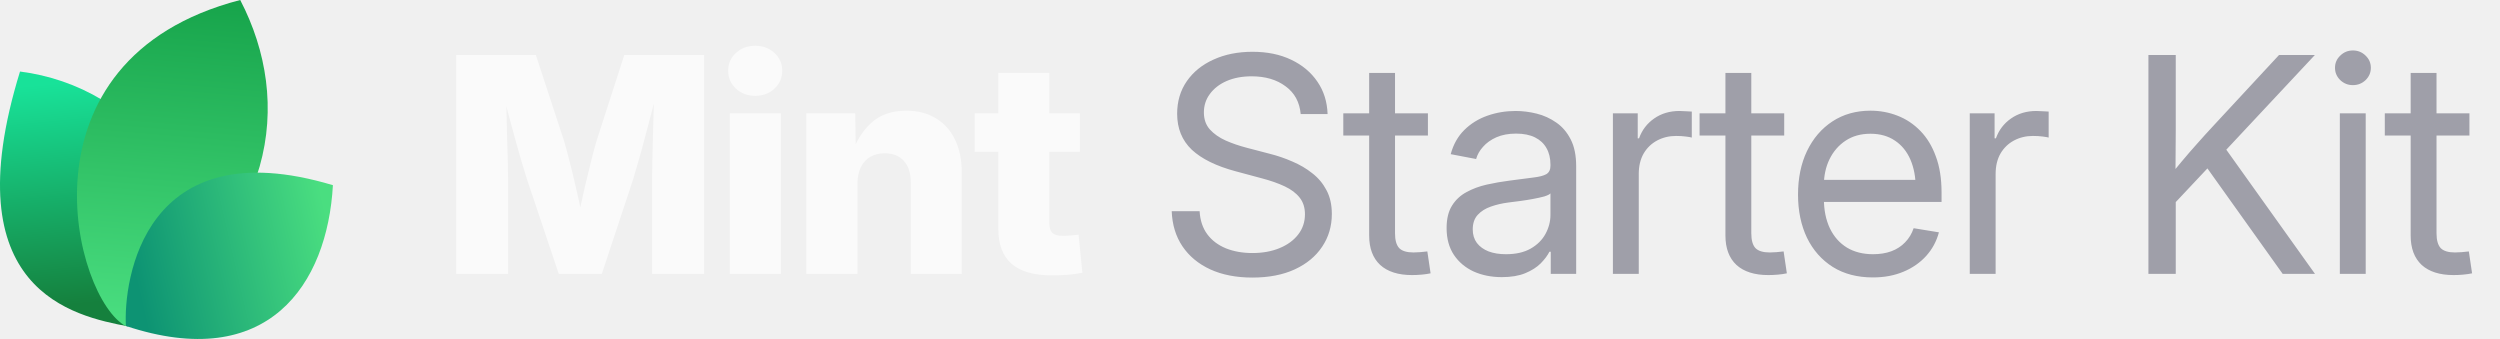
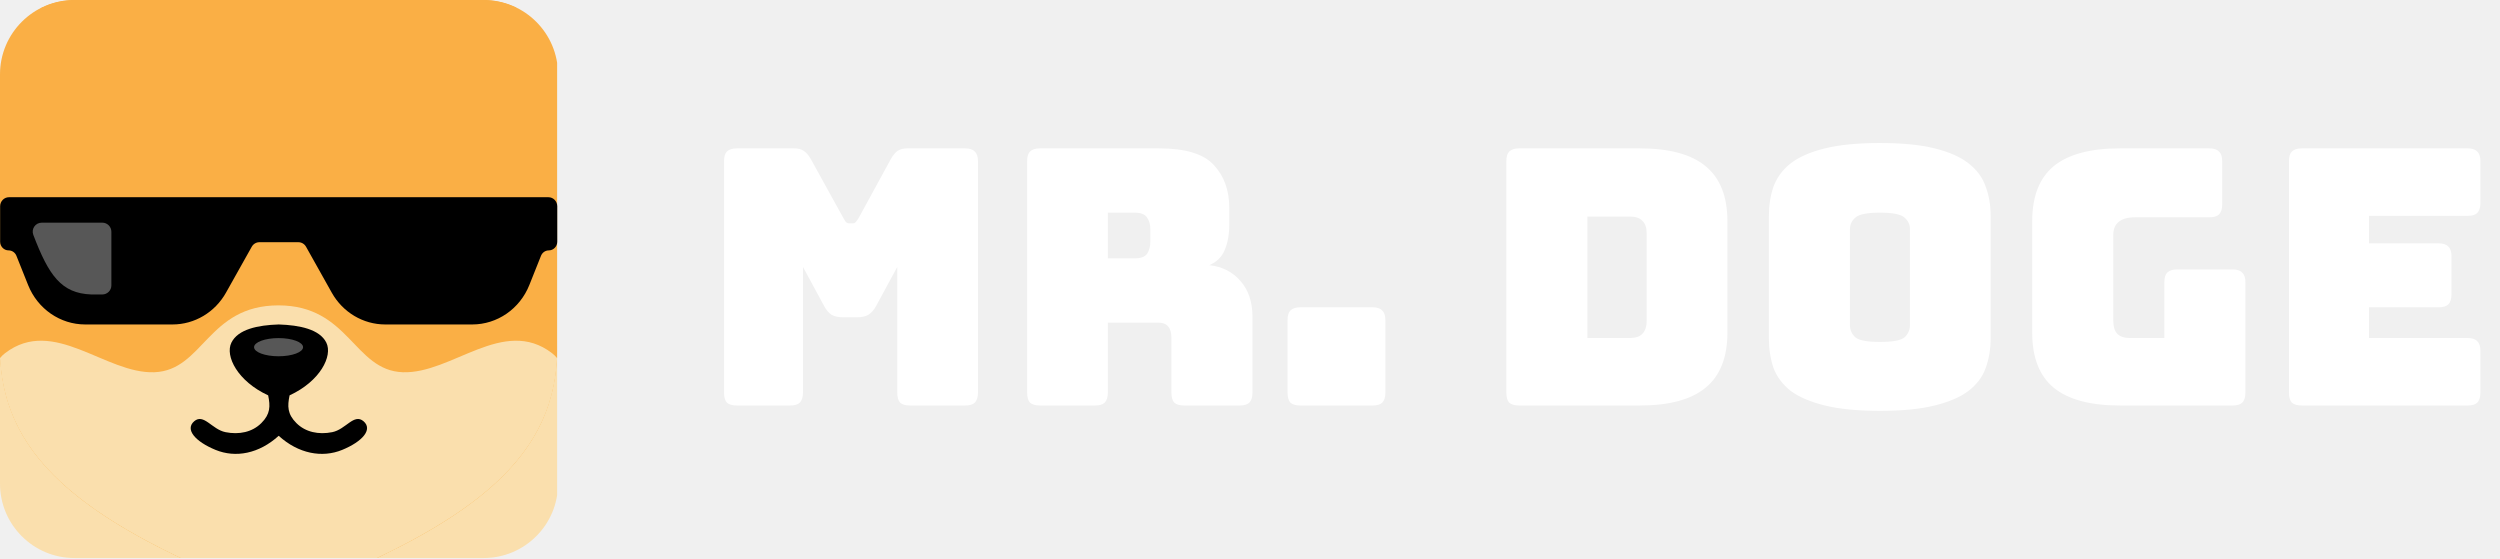
- <svg xmlns="http://www.w3.org/2000/svg" width="177" height="24" viewBox="0 0 177 24" fill="none">
-   <path d="M9.061 23.108C5.268 22.377 -3.391 20.627 1.417 5.064C9.634 6.099 16.973 14.064 9.061 23.108Z" fill="url(#paint0_linear_17557_2145)" />
-   <path d="M8.919 23.094C5.276 21.222 0.784 4.209 17.007 0C20.757 7.193 19.621 16.545 8.919 23.094Z" fill="url(#paint1_linear_17557_2145)" />
-   <path d="M8.914 23.079C8.735 19.882 10.159 9.085 23.57 13.111C23.181 20.123 18.984 26.418 8.914 23.079Z" fill="url(#paint2_linear_17557_2145)" />
-   <path d="M32.301 19.392V3.894H37.938L39.925 9.948C40.036 10.315 40.164 10.787 40.31 11.362C40.462 11.938 40.611 12.552 40.757 13.204C40.91 13.855 41.048 14.483 41.173 15.086C41.305 15.682 41.412 16.192 41.495 16.615H40.695C40.771 16.192 40.871 15.682 40.996 15.086C41.128 14.49 41.267 13.866 41.412 13.214C41.565 12.562 41.714 11.948 41.86 11.373C42.005 10.79 42.133 10.315 42.244 9.948L44.2 3.894H49.848V19.392H46.166V12.704C46.166 12.357 46.173 11.917 46.187 11.383C46.2 10.849 46.214 10.27 46.228 9.646C46.249 9.022 46.266 8.391 46.28 7.753C46.301 7.115 46.311 6.519 46.311 5.964H46.623C46.485 6.561 46.332 7.181 46.166 7.826C45.999 8.471 45.833 9.102 45.666 9.719C45.507 10.336 45.351 10.901 45.198 11.414C45.053 11.928 44.928 12.357 44.824 12.704L42.608 19.392H39.561L37.314 12.704C37.203 12.357 37.072 11.928 36.919 11.414C36.773 10.901 36.614 10.34 36.441 9.729C36.274 9.112 36.104 8.481 35.931 7.836C35.764 7.192 35.608 6.567 35.463 5.964H35.827C35.834 6.512 35.844 7.105 35.858 7.743C35.872 8.374 35.886 9.005 35.9 9.636C35.92 10.26 35.938 10.839 35.952 11.373C35.965 11.907 35.972 12.351 35.972 12.704V19.392H32.301ZM51.668 19.392V8.024H55.288V19.392H51.668ZM53.468 6.786C52.927 6.786 52.473 6.616 52.105 6.276C51.738 5.93 51.554 5.507 51.554 5.007C51.554 4.508 51.738 4.088 52.105 3.749C52.473 3.409 52.927 3.239 53.468 3.239C54.009 3.239 54.463 3.409 54.83 3.749C55.198 4.082 55.382 4.501 55.382 5.007C55.382 5.507 55.198 5.93 54.83 6.276C54.463 6.616 54.009 6.786 53.468 6.786ZM60.708 13.027V19.392H57.088V8.024H60.551L60.593 10.967H60.281C60.593 10.024 61.061 9.268 61.685 8.7C62.309 8.124 63.138 7.836 64.171 7.836C64.975 7.836 65.672 8.017 66.262 8.377C66.851 8.731 67.302 9.234 67.614 9.885C67.933 10.537 68.092 11.307 68.092 12.194V19.392H64.483V12.912C64.483 12.26 64.32 11.754 63.994 11.394C63.675 11.033 63.221 10.853 62.632 10.853C62.25 10.853 61.914 10.936 61.623 11.102C61.332 11.269 61.106 11.515 60.947 11.841C60.787 12.16 60.708 12.555 60.708 13.027ZM76.456 8.024V10.749H69.008V8.024H76.456ZM70.683 5.163H74.292V15.783C74.292 16.102 74.361 16.334 74.5 16.48C74.646 16.625 74.899 16.698 75.259 16.698C75.405 16.698 75.596 16.688 75.831 16.667C76.074 16.646 76.251 16.629 76.362 16.615L76.632 19.309C76.313 19.378 75.963 19.427 75.582 19.455C75.207 19.482 74.836 19.496 74.469 19.496C73.2 19.496 72.25 19.222 71.619 18.674C70.995 18.127 70.683 17.308 70.683 16.22V5.163Z" fill="#FAFAFA" />
-   <path d="M88.667 19.652C87.523 19.652 86.528 19.458 85.682 19.07C84.843 18.681 84.188 18.137 83.716 17.437C83.245 16.736 82.992 15.908 82.957 14.951H84.933C84.968 15.596 85.148 16.14 85.474 16.584C85.8 17.021 86.24 17.354 86.795 17.582C87.35 17.804 87.974 17.915 88.667 17.915C89.388 17.915 90.026 17.801 90.581 17.572C91.143 17.343 91.583 17.024 91.902 16.615C92.228 16.199 92.391 15.717 92.391 15.169C92.391 14.698 92.266 14.306 92.017 13.994C91.767 13.675 91.413 13.408 90.956 13.193C90.498 12.978 89.954 12.787 89.323 12.621L87.502 12.132C86.123 11.765 85.082 11.255 84.382 10.603C83.689 9.944 83.342 9.095 83.342 8.055C83.342 7.174 83.571 6.404 84.028 5.746C84.486 5.087 85.117 4.577 85.921 4.217C86.726 3.849 87.645 3.666 88.678 3.666C89.718 3.666 90.63 3.853 91.413 4.227C92.204 4.602 92.824 5.122 93.275 5.787C93.726 6.446 93.965 7.209 93.993 8.076H92.089C92.013 7.23 91.656 6.574 91.018 6.11C90.387 5.638 89.586 5.403 88.615 5.403C87.95 5.403 87.36 5.513 86.847 5.735C86.341 5.957 85.946 6.262 85.661 6.651C85.377 7.032 85.235 7.469 85.235 7.961C85.235 8.447 85.377 8.849 85.661 9.168C85.946 9.48 86.317 9.74 86.774 9.948C87.232 10.149 87.724 10.319 88.251 10.457L89.884 10.884C90.439 11.023 90.977 11.206 91.496 11.435C92.023 11.657 92.495 11.934 92.911 12.267C93.334 12.593 93.67 12.995 93.92 13.474C94.17 13.945 94.294 14.504 94.294 15.149C94.294 16.015 94.066 16.788 93.608 17.468C93.157 18.148 92.512 18.681 91.673 19.07C90.834 19.458 89.832 19.652 88.667 19.652ZM101.097 8.024V9.594H95.106V8.024H101.097ZM96.937 5.163H98.767V16.521C98.767 17 98.865 17.347 99.059 17.562C99.26 17.77 99.6 17.874 100.078 17.874C100.21 17.874 100.366 17.867 100.546 17.853C100.733 17.832 100.903 17.815 101.056 17.801L101.285 19.351C101.097 19.392 100.886 19.423 100.65 19.444C100.414 19.465 100.189 19.475 99.974 19.475C98.996 19.475 98.244 19.236 97.717 18.758C97.197 18.272 96.937 17.579 96.937 16.677V5.163ZM106.33 19.621C105.595 19.621 104.932 19.489 104.343 19.226C103.754 18.955 103.285 18.564 102.939 18.05C102.592 17.53 102.419 16.896 102.419 16.147C102.419 15.495 102.547 14.965 102.804 14.556C103.06 14.146 103.403 13.828 103.833 13.599C104.263 13.363 104.742 13.186 105.269 13.068C105.796 12.95 106.333 12.857 106.881 12.787C107.574 12.69 108.132 12.617 108.555 12.569C108.978 12.52 109.287 12.441 109.481 12.33C109.675 12.212 109.772 12.014 109.772 11.737V11.654C109.772 11.203 109.679 10.815 109.492 10.489C109.311 10.163 109.041 9.91 108.68 9.729C108.32 9.549 107.872 9.459 107.338 9.459C106.805 9.459 106.34 9.546 105.945 9.719C105.556 9.892 105.241 10.118 104.998 10.395C104.755 10.665 104.593 10.953 104.509 11.258L102.71 10.915C102.897 10.222 103.22 9.65 103.677 9.199C104.135 8.748 104.679 8.412 105.31 8.19C105.941 7.968 106.607 7.857 107.307 7.857C107.8 7.857 108.295 7.92 108.795 8.044C109.301 8.169 109.765 8.381 110.188 8.679C110.611 8.97 110.951 9.369 111.208 9.875C111.464 10.374 111.593 11.005 111.593 11.768V19.392H109.793V17.822H109.7C109.568 18.085 109.363 18.359 109.086 18.643C108.809 18.921 108.444 19.153 107.994 19.34C107.543 19.527 106.988 19.621 106.33 19.621ZM106.621 17.998C107.321 17.998 107.904 17.867 108.368 17.603C108.84 17.333 109.19 16.986 109.419 16.563C109.654 16.133 109.772 15.682 109.772 15.211V13.692C109.703 13.769 109.554 13.841 109.325 13.911C109.096 13.973 108.829 14.032 108.524 14.088C108.226 14.143 107.921 14.192 107.609 14.233C107.304 14.275 107.033 14.309 106.798 14.337C106.354 14.393 105.938 14.49 105.549 14.628C105.168 14.76 104.86 14.954 104.624 15.211C104.388 15.467 104.27 15.811 104.27 16.241C104.27 16.615 104.367 16.934 104.561 17.198C104.762 17.461 105.04 17.662 105.393 17.801C105.747 17.933 106.156 17.998 106.621 17.998ZM114.193 19.392V8.024H115.951V9.792H116.045C116.253 9.209 116.61 8.741 117.116 8.388C117.622 8.034 118.219 7.857 118.905 7.857C119.058 7.857 119.217 7.864 119.384 7.878C119.55 7.885 119.682 7.892 119.779 7.899V9.74C119.716 9.719 119.578 9.695 119.363 9.667C119.155 9.639 118.922 9.625 118.666 9.625C118.174 9.625 117.726 9.733 117.324 9.948C116.922 10.163 116.603 10.471 116.367 10.874C116.138 11.276 116.024 11.758 116.024 12.319V19.392H114.193ZM126.322 8.024V9.594H120.33V8.024H126.322ZM122.161 5.163H123.992V16.521C123.992 17 124.089 17.347 124.283 17.562C124.484 17.77 124.824 17.874 125.302 17.874C125.434 17.874 125.59 17.867 125.77 17.853C125.958 17.832 126.127 17.815 126.28 17.801L126.509 19.351C126.322 19.392 126.11 19.423 125.874 19.444C125.639 19.465 125.413 19.475 125.198 19.475C124.221 19.475 123.468 19.236 122.941 18.758C122.421 18.272 122.161 17.579 122.161 16.677V5.163ZM132.604 19.642C131.502 19.642 130.555 19.396 129.765 18.903C128.974 18.404 128.364 17.714 127.934 16.834C127.511 15.946 127.3 14.927 127.3 13.775C127.3 12.611 127.511 11.584 127.934 10.697C128.364 9.802 128.964 9.102 129.734 8.596C130.51 8.089 131.408 7.836 132.428 7.836C133.1 7.836 133.738 7.954 134.341 8.19C134.952 8.426 135.489 8.783 135.954 9.261C136.425 9.74 136.793 10.343 137.056 11.071C137.327 11.792 137.462 12.645 137.462 13.63V14.296H128.433V12.735H136.463L135.631 13.297C135.631 12.541 135.506 11.876 135.257 11.3C135.007 10.725 134.643 10.277 134.165 9.958C133.686 9.632 133.107 9.469 132.428 9.469C131.748 9.469 131.162 9.632 130.67 9.958C130.177 10.284 129.796 10.725 129.526 11.279C129.262 11.827 129.13 12.441 129.13 13.12V14.046C129.13 14.864 129.273 15.572 129.557 16.168C129.841 16.757 130.243 17.211 130.763 17.53C131.283 17.842 131.901 17.998 132.615 17.998C133.093 17.998 133.523 17.929 133.905 17.79C134.293 17.645 134.619 17.433 134.882 17.156C135.153 16.879 135.354 16.546 135.486 16.157L137.275 16.449C137.108 17.08 136.81 17.634 136.38 18.113C135.95 18.591 135.413 18.966 134.768 19.236C134.123 19.507 133.402 19.642 132.604 19.642ZM139.459 19.392V8.024H141.217V9.792H141.311C141.519 9.209 141.876 8.741 142.382 8.388C142.888 8.034 143.485 7.857 144.171 7.857C144.324 7.857 144.483 7.864 144.649 7.878C144.816 7.885 144.948 7.892 145.045 7.899V9.74C144.982 9.719 144.844 9.695 144.629 9.667C144.421 9.639 144.188 9.625 143.932 9.625C143.439 9.625 142.992 9.733 142.59 9.948C142.188 10.163 141.869 10.471 141.633 10.874C141.404 11.276 141.29 11.758 141.29 12.319V19.392H139.459ZM153.429 14.961V12.715C153.783 12.257 154.136 11.82 154.49 11.404C154.844 10.981 155.204 10.565 155.572 10.156C155.939 9.74 156.314 9.327 156.695 8.918L161.355 3.894H163.893L157.277 10.967H157.184L153.429 14.961ZM152.108 19.392V3.894H154.043V9.241L154.022 12.559L154.043 13.505V19.392H152.108ZM161.615 19.392L155.967 11.477L157.173 9.969L163.903 19.392H161.615ZM165.661 19.392V8.024H167.492V19.392H165.661ZM166.587 6.027C166.24 6.027 165.942 5.909 165.692 5.673C165.443 5.43 165.318 5.139 165.318 4.799C165.318 4.459 165.443 4.172 165.692 3.936C165.942 3.693 166.24 3.572 166.587 3.572C166.934 3.572 167.232 3.693 167.482 3.936C167.731 4.172 167.856 4.459 167.856 4.799C167.856 5.139 167.731 5.43 167.482 5.673C167.232 5.909 166.934 6.027 166.587 6.027ZM174.836 8.024V9.594H168.844V8.024H174.836ZM170.675 5.163H172.506V16.521C172.506 17 172.603 17.347 172.797 17.562C172.998 17.77 173.338 17.874 173.816 17.874C173.948 17.874 174.104 17.867 174.284 17.853C174.472 17.832 174.641 17.815 174.794 17.801L175.023 19.351C174.836 19.392 174.624 19.423 174.388 19.444C174.153 19.465 173.927 19.475 173.712 19.475C172.735 19.475 171.982 19.236 171.455 18.758C170.935 18.272 170.675 17.579 170.675 16.677V5.163Z" fill="#9F9FA9" />
+ <svg xmlns="http://www.w3.org/2000/svg" width="672" height="150" viewBox="0 0 672 150" fill="none">
+   <g clip-path="url(#clip0_84_57)">
+     <path d="M149.756 96.254H0V150H149.756V96.254Z" fill="#FADFAD" />
+     <path d="M149.756 0H0V96.254H149.756V0Z" fill="#FAAF45" />
+     <mask id="mask0_84_57" style="mask-type:alpha" maskUnits="userSpaceOnUse" x="0" y="0" width="150" height="150">
+       <path d="M149.756 0H0V150H149.756V0Z" fill="#D9D9D9" />
+     </mask>
+     <g mask="url(#mask0_84_57)">
+       <path d="M133.441 -9.616C126.862 -12.67 112.856 2.196 100.303 19.829C81.053 12.62 64.118 13.72 49.405 19.863C36.852 2.229 22.846 -12.637 16.267 -9.582C9.688 -6.528 8.037 16.295 12.733 46.009C-14.468 107.541 0.521 131.912 71.185 159.722C74.134 160.426 75.79 160.454 78.738 159.722C149.402 131.912 164.176 107.507 136.974 45.975C141.67 16.261 140.02 -6.562 133.441 -9.616Z" fill="#FAAF45" />
+       <path d="M74.838 82.085C93.862 82.085 95.081 99.569 108.252 100.057C121.422 100.546 135.323 84.948 148.373 94.922C148.872 95.303 149.332 95.751 149.756 96.261C148.361 123.995 126.081 141.096 78.74 159.722C75.788 160.454 74.13 160.426 71.179 159.722C23.815 141.087 1.44 123.994 0 96.246C0.421 95.743 0.876 95.299 1.37 94.922C14.42 84.948 28.321 100.546 41.492 100.057C54.662 99.569 55.813 82.085 74.838 82.085Z" fill="#FADFAD" />
+     </g>
+     <path d="M87.718 92.101C85.939 88.507 80.548 87.396 74.913 87.215C69.278 87.396 63.982 88.507 62.203 92.101C60.423 95.695 63.886 102.497 72.081 106.27C72.683 109.19 72.691 111.279 70.251 113.722C67.812 116.165 64.276 116.897 60.617 116.165C56.959 115.432 54.764 111.034 52.203 113.233C49.642 115.432 52.507 118.701 57.934 120.928C63.361 123.156 69.641 121.936 74.913 117.142C80.186 121.936 86.559 123.156 91.986 120.928C97.413 118.701 100.279 115.432 97.718 113.233C95.157 111.034 92.962 115.432 89.303 116.165C85.645 116.897 82.108 116.165 79.669 113.722C77.23 111.279 77.237 109.19 77.84 106.27C86.035 102.497 89.497 95.695 87.718 92.101Z" fill="black" />
+     <path d="M147.42 53.013H75.002H2.405C1.096 53.013 0.035 54.107 0.035 55.456V64.96C0.035 66.255 1.054 67.305 2.31 67.305C3.232 67.305 4.063 67.878 4.414 68.757L7.557 76.624C10.117 83.032 16.176 87.215 22.901 87.215H46.376C52.3 87.215 57.775 83.96 60.741 78.675L67.669 66.326C68.093 65.571 68.875 65.106 69.722 65.106H75.002H80.211C81.058 65.106 81.841 65.571 82.264 66.327L89.176 78.664C92.14 83.955 97.618 87.215 103.546 87.215H126.937C133.665 87.215 139.727 83.028 142.285 76.615L145.42 68.755C145.77 67.877 146.599 67.305 147.52 67.305C148.774 67.305 149.791 66.257 149.791 64.964V55.456C149.791 54.107 148.73 53.013 147.42 53.013Z" fill="black" />
+     <path d="M11.217 59.853H27.5C28.847 59.853 29.939 60.947 29.939 62.297V76.71C29.939 78.059 28.847 79.153 27.5 79.153H24.544C16.471 78.862 13.105 74.036 8.95 63.12C8.348 61.538 9.527 59.853 11.217 59.853Z" fill="#575757" />
+     <path d="M74.878 95.765C78.515 95.765 81.463 94.672 81.463 93.322C81.463 91.973 78.515 90.879 74.878 90.879C71.241 90.879 68.293 91.973 68.293 93.322C68.293 94.672 71.241 95.765 74.878 95.765Z" fill="#575757" />
+   </g>
+   <path d="M212.384 109H198.08C196.864 109 195.968 108.744 195.392 108.232C194.88 107.656 194.624 106.76 194.624 105.544V43.336C194.624 42.12 194.88 41.256 195.392 40.744C195.968 40.168 196.864 39.88 198.08 39.88H213.536C214.56 39.88 215.392 40.104 216.032 40.552C216.736 41 217.376 41.736 217.952 42.76L226.592 58.408C226.912 58.984 227.168 59.4 227.36 59.656C227.616 59.912 227.936 60.04 228.32 60.04H229.184C229.568 60.04 229.856 59.912 230.048 59.656C230.304 59.4 230.592 58.984 230.912 58.408L239.456 42.76C240.032 41.736 240.64 41 241.28 40.552C241.984 40.104 242.848 39.88 243.872 39.88H259.424C260.64 39.88 261.504 40.168 262.016 40.744C262.592 41.256 262.88 42.12 262.88 43.336V105.544C262.88 106.76 262.592 107.656 262.016 108.232C261.504 108.744 260.64 109 259.424 109H244.64C243.424 109 242.528 108.744 241.952 108.232C241.44 107.656 241.184 106.76 241.184 105.544V71.752L235.52 82.216C234.944 83.304 234.24 84.104 233.408 84.616C232.64 85.064 231.648 85.288 230.432 85.288H226.592C225.376 85.288 224.352 85.064 223.52 84.616C222.752 84.104 222.08 83.304 221.504 82.216L215.84 71.752V105.544C215.84 106.76 215.552 107.656 214.976 108.232C214.464 108.744 213.6 109 212.384 109ZM297.789 57.16V69.448H304.989C306.653 69.448 307.773 69.032 308.349 68.2C308.925 67.304 309.213 66.216 309.213 64.936V61.672C309.213 60.392 308.925 59.336 308.349 58.504C307.773 57.608 306.653 57.16 304.989 57.16H297.789ZM294.333 109H279.549C278.333 109 277.437 108.744 276.861 108.232C276.349 107.656 276.093 106.76 276.093 105.544V43.336C276.093 42.12 276.349 41.256 276.861 40.744C277.437 40.168 278.333 39.88 279.549 39.88H311.517C318.685 39.88 323.613 41.384 326.301 44.392C329.053 47.336 330.429 51.176 330.429 55.912V60.328C330.429 63.016 330.013 65.32 329.181 67.24C328.413 69.096 327.037 70.44 325.053 71.272C328.509 71.656 331.293 73.064 333.405 75.496C335.581 77.928 336.669 81.16 336.669 85.192V105.544C336.669 106.76 336.381 107.656 335.805 108.232C335.293 108.744 334.429 109 333.213 109H318.333C317.117 109 316.221 108.744 315.645 108.232C315.133 107.656 314.877 106.76 314.877 105.544V90.856C314.877 89.448 314.589 88.424 314.013 87.784C313.501 87.08 312.573 86.728 311.229 86.728H297.789V105.544C297.789 106.76 297.501 107.656 296.925 108.232C296.413 108.744 295.549 109 294.333 109ZM368.941 109H349.549C348.333 109 347.437 108.744 346.861 108.232C346.349 107.656 346.093 106.76 346.093 105.544V86.056C346.093 84.84 346.349 83.976 346.861 83.464C347.437 82.888 348.333 82.6 349.549 82.6H368.941C370.157 82.6 371.021 82.888 371.533 83.464C372.109 83.976 372.397 84.84 372.397 86.056V105.544C372.397 106.76 372.109 107.656 371.533 108.232C371.021 108.744 370.157 109 368.941 109ZM440.713 109H408.361C407.145 109 406.249 108.744 405.673 108.232C405.161 107.656 404.905 106.76 404.905 105.544V43.336C404.905 42.12 405.161 41.256 405.673 40.744C406.249 40.168 407.145 39.88 408.361 39.88H440.713C448.713 39.88 454.633 41.48 458.473 44.68C462.377 47.88 464.329 52.808 464.329 59.464V89.416C464.329 96.072 462.377 101 458.473 104.2C454.633 107.4 448.713 109 440.713 109ZM426.697 58.216V90.856H438.121C439.657 90.856 440.777 90.472 441.481 89.704C442.249 88.936 442.633 87.752 442.633 86.152V62.824C442.633 61.224 442.249 60.072 441.481 59.368C440.777 58.6 439.657 58.216 438.121 58.216H426.697ZM535.09 90.856C535.09 93.8 534.642 96.488 533.746 98.92C532.914 101.288 531.378 103.336 529.138 105.064C526.962 106.728 523.922 108.04 520.018 109C516.178 109.96 511.282 110.44 505.33 110.44C499.378 110.44 494.45 109.96 490.546 109C486.642 108.04 483.57 106.728 481.33 105.064C479.154 103.336 477.618 101.288 476.722 98.92C475.89 96.488 475.474 93.8 475.474 90.856V58.12C475.474 55.176 475.89 52.52 476.722 50.152C477.618 47.72 479.154 45.64 481.33 43.912C483.57 42.184 486.642 40.84 490.546 39.88C494.45 38.92 499.378 38.44 505.33 38.44C511.282 38.44 516.178 38.92 520.018 39.88C523.922 40.84 526.962 42.184 529.138 43.912C531.378 45.64 532.914 47.72 533.746 50.152C534.642 52.52 535.09 55.176 535.09 58.12V90.856ZM497.266 87.4C497.266 88.68 497.746 89.768 498.706 90.664C499.666 91.496 501.874 91.912 505.33 91.912C508.786 91.912 510.994 91.496 511.954 90.664C512.914 89.768 513.394 88.68 513.394 87.4V61.576C513.394 60.36 512.914 59.336 511.954 58.504C510.994 57.608 508.786 57.16 505.33 57.16C501.874 57.16 499.666 57.608 498.706 58.504C497.746 59.336 497.266 60.36 497.266 61.576V87.4ZM600.112 109H569.872C561.872 109 555.92 107.4 552.016 104.2C548.176 101 546.256 96.072 546.256 89.416V59.464C546.256 52.808 548.176 47.88 552.016 44.68C555.92 41.48 561.872 39.88 569.872 39.88H593.872C595.088 39.88 595.952 40.168 596.464 40.744C597.04 41.256 597.328 42.12 597.328 43.336V54.952C597.328 56.168 597.04 57.064 596.464 57.64C595.952 58.152 595.088 58.408 593.872 58.408H573.904C571.92 58.408 570.448 58.824 569.488 59.656C568.528 60.424 568.048 61.608 568.048 63.208V86.152C568.048 87.752 568.4 88.936 569.104 89.704C569.872 90.472 570.992 90.856 572.464 90.856H581.776V75.88C581.776 74.664 582.032 73.8 582.544 73.288C583.12 72.712 584.016 72.424 585.232 72.424H600.112C601.328 72.424 602.192 72.712 602.704 73.288C603.28 73.8 603.568 74.664 603.568 75.88V105.544C603.568 106.76 603.28 107.656 602.704 108.232C602.192 108.744 601.328 109 600.112 109ZM663.28 109H618.736C617.52 109 616.624 108.744 616.048 108.232C615.536 107.656 615.28 106.76 615.28 105.544V43.336C615.28 42.12 615.536 41.256 616.048 40.744C616.624 40.168 617.52 39.88 618.736 39.88H663.28C664.496 39.88 665.36 40.168 665.872 40.744C666.448 41.256 666.736 42.12 666.736 43.336V54.568C666.736 55.784 666.448 56.68 665.872 57.256C665.36 57.768 664.496 58.024 663.28 58.024H636.784V65.416H655.504C656.72 65.416 657.584 65.704 658.096 66.28C658.672 66.792 658.96 67.656 658.96 68.872V79.144C658.96 80.36 658.672 81.256 658.096 81.832C657.584 82.344 656.72 82.6 655.504 82.6H636.784V90.856H663.28C664.496 90.856 665.36 91.144 665.872 91.72C666.448 92.232 666.736 93.096 666.736 94.312V105.544C666.736 106.76 666.448 107.656 665.872 108.232C665.36 108.744 664.496 109 663.28 109Z" fill="white" />
  <defs>
-     <linearGradient id="paint0_linear_17557_2145" x1="3.776" y1="5.916" x2="5.232" y2="21.559" gradientUnits="userSpaceOnUse">
-       <stop stop-color="#18E299" />
-       <stop offset="1" stop-color="#15803D" />
-     </linearGradient>
-     <linearGradient id="paint1_linear_17557_2145" x1="12.171" y1="-0.718" x2="10.19" y2="22.983" gradientUnits="userSpaceOnUse">
-       <stop stop-color="#16A34A" />
-       <stop offset="1" stop-color="#4ADE80" />
-     </linearGradient>
-     <linearGradient id="paint2_linear_17557_2145" x1="23.133" y1="15.353" x2="9.338" y2="18.52" gradientUnits="userSpaceOnUse">
-       <stop stop-color="#4ADE80" />
-       <stop offset="1" stop-color="#0D9373" />
-     </linearGradient>
+     <clipPath id="clip0_84_57">
+       <rect width="150" height="150" rx="20" fill="white" />
+     </clipPath>
  </defs>
</svg>
